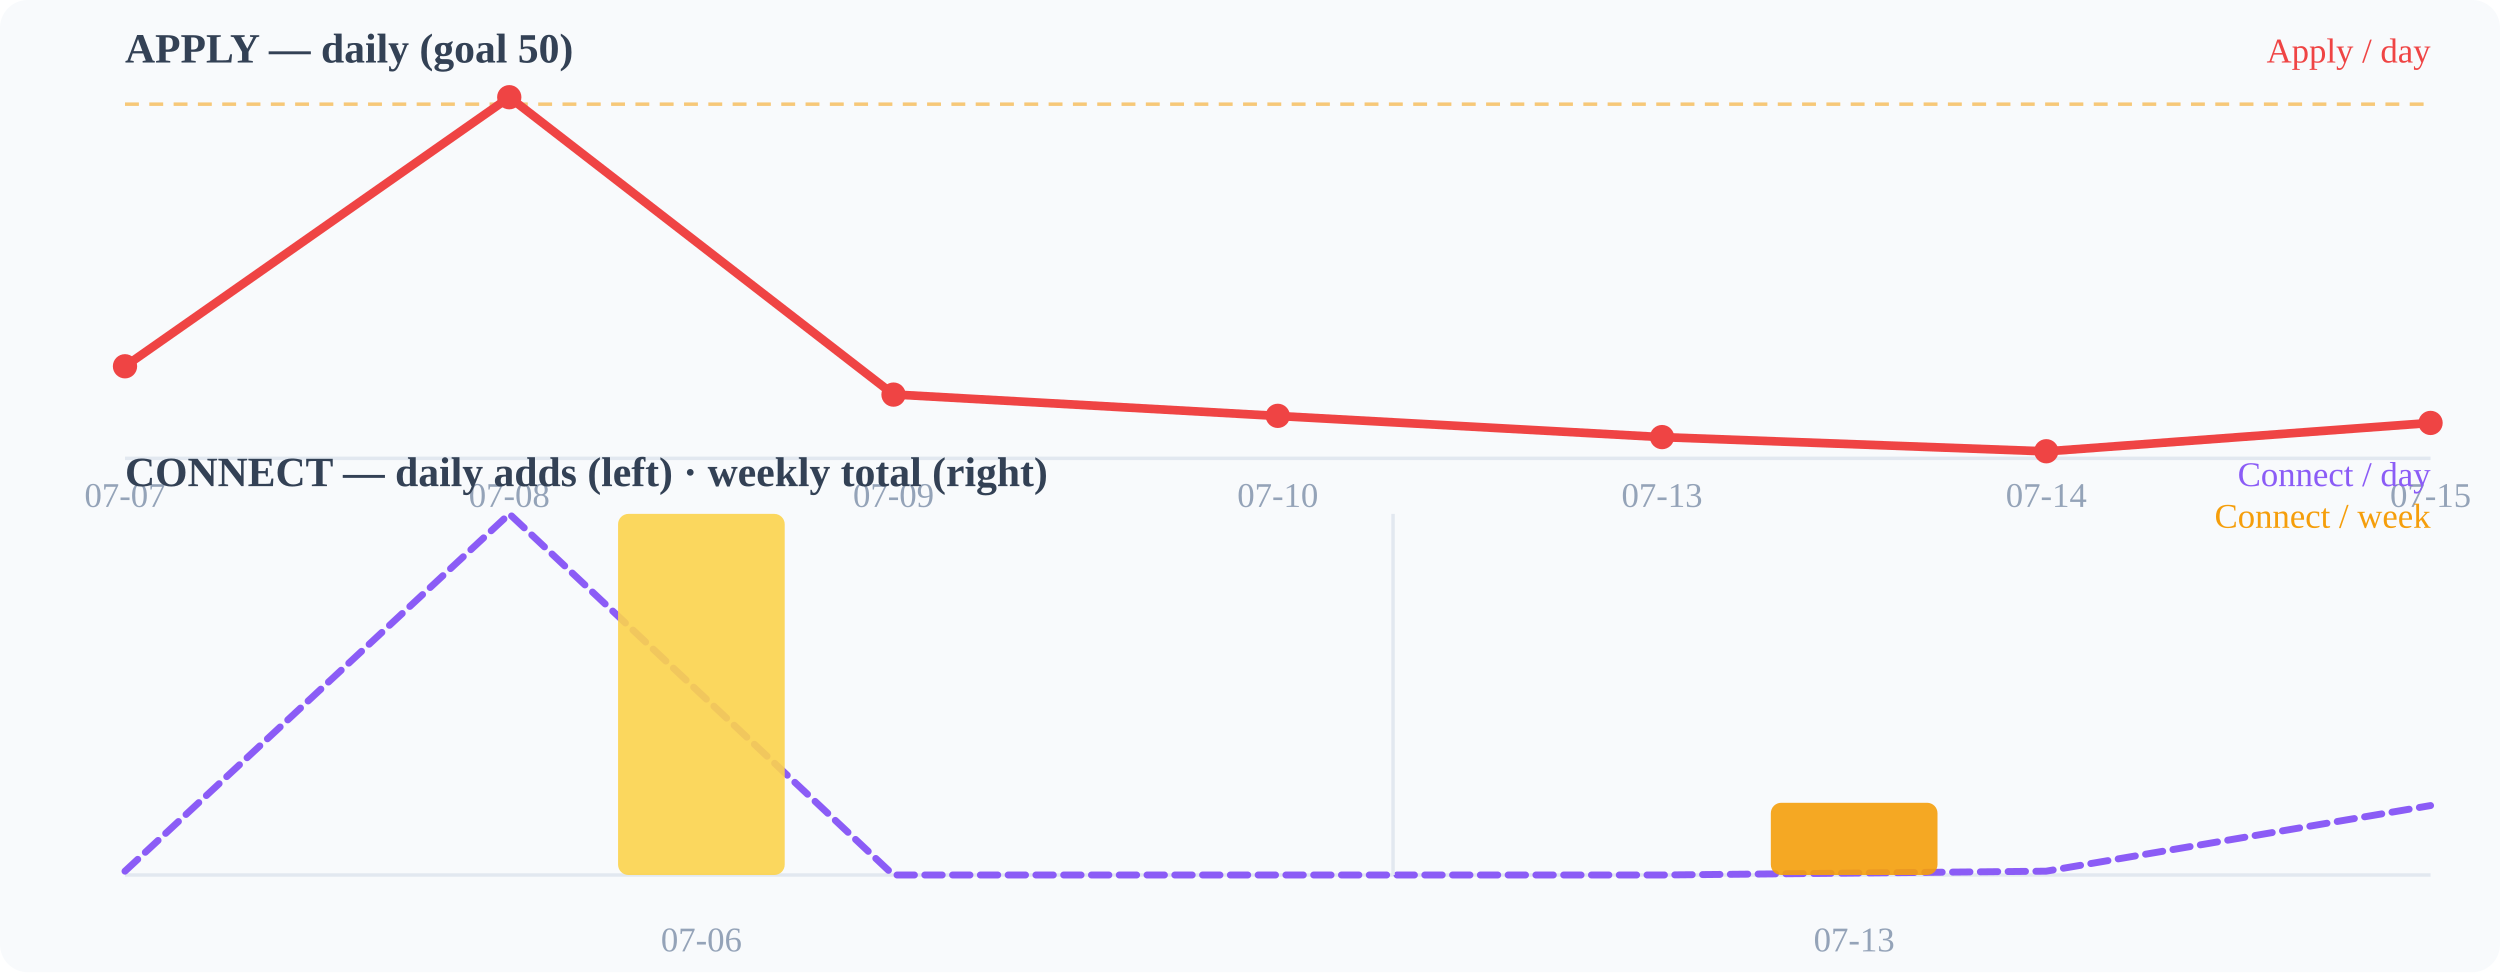
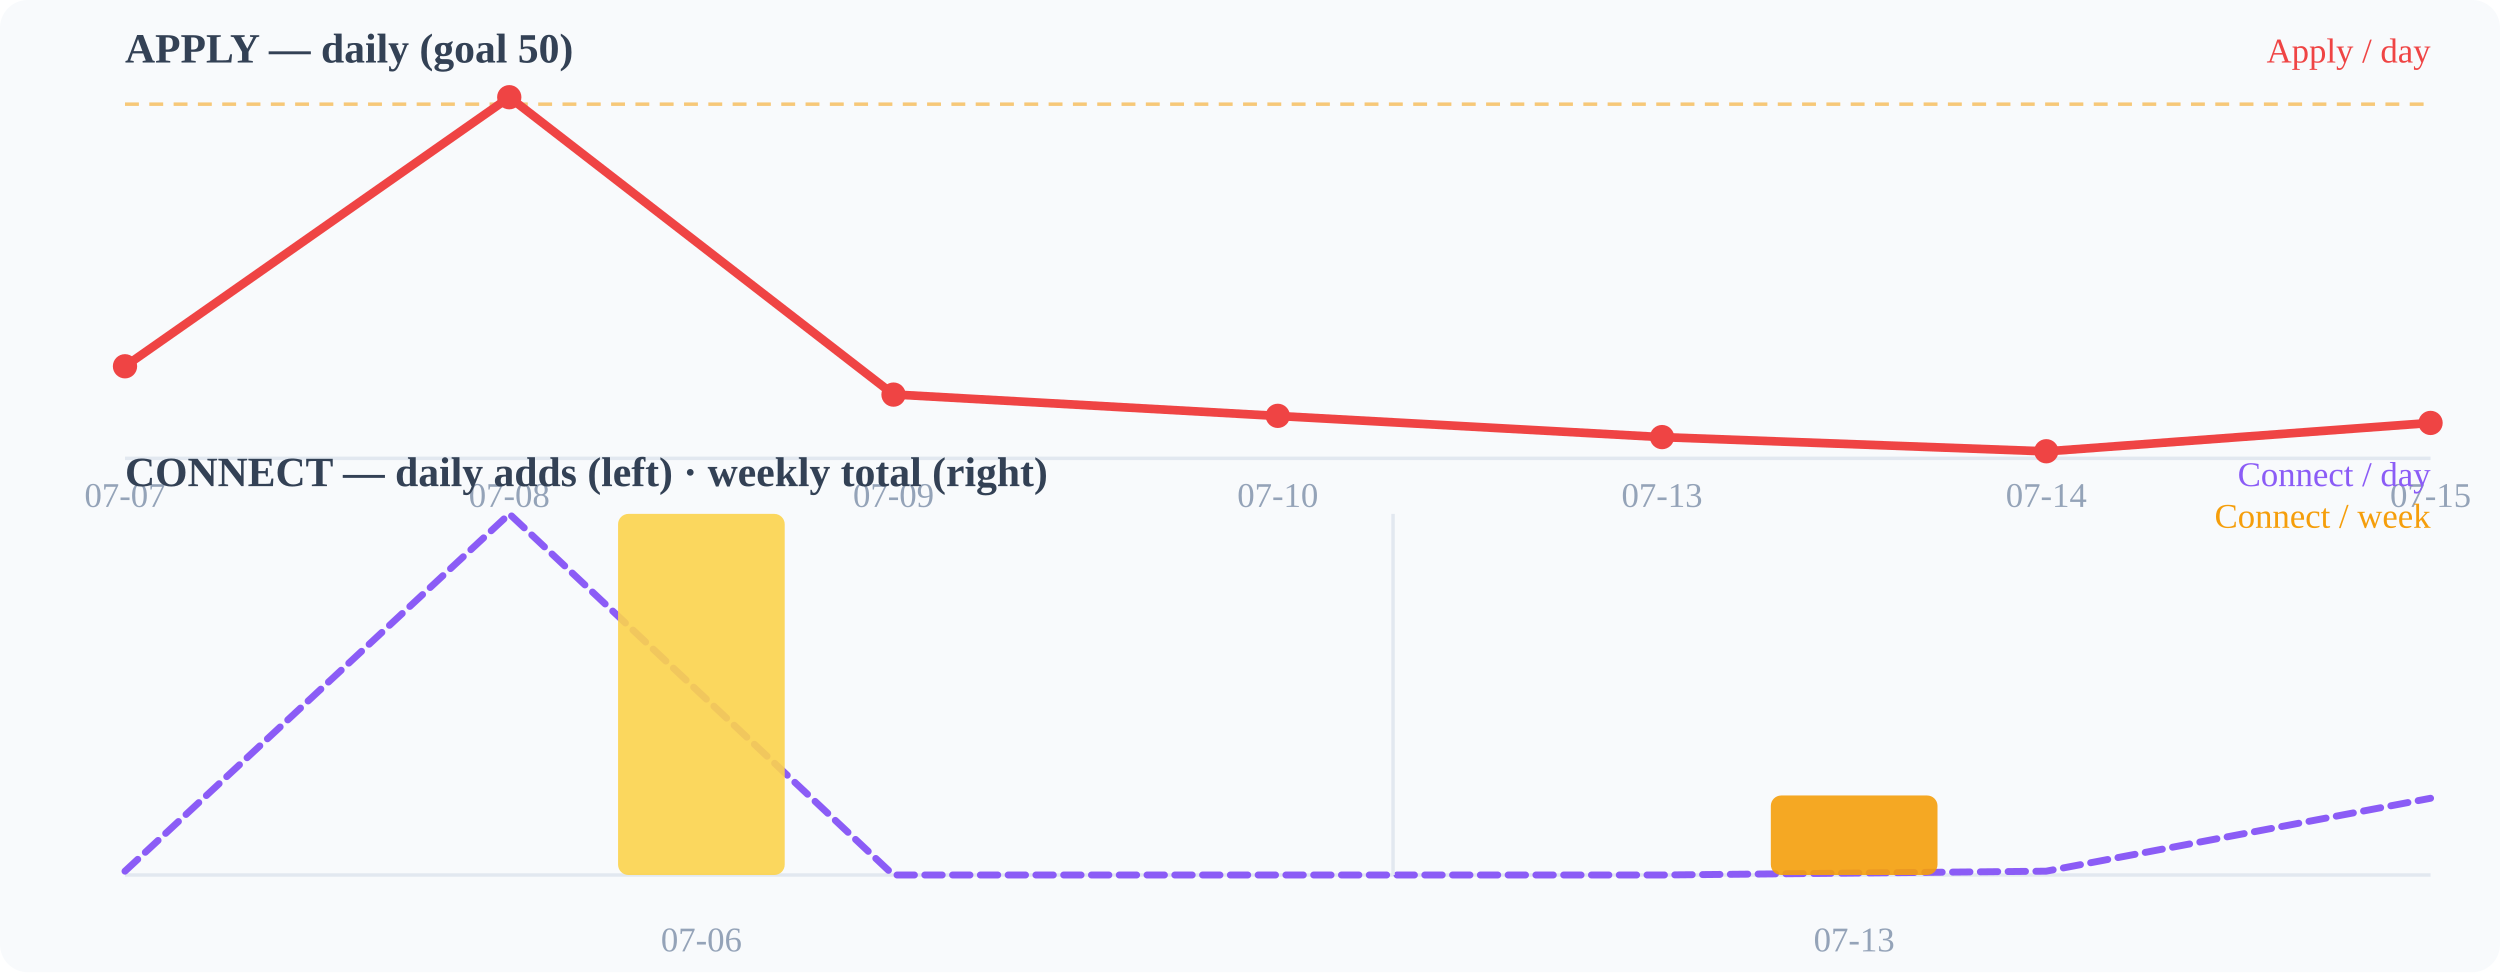
<svg xmlns="http://www.w3.org/2000/svg" width="720" height="280" viewBox="0 0 720 280">
  <rect width="720" height="280" fill="#f8fafc" rx="8" />
  <text x="36" y="18" font-size="12" font-weight="600" fill="#334155">APPLY — daily (goal 50)</text>
  <line x1="36" y1="132" x2="700" y2="132" stroke="#e2e8f0" stroke-width="1" />
  <line x1="36" y1="30.0" x2="700" y2="30.0" stroke="#f59e0b" stroke-width="1" stroke-dasharray="4 3" opacity="0.55" />
  <polyline points="36.0,105.5 146.7,28.0 257.3,113.6 368.0,119.8 478.7,125.9 589.3,130.0 700.0,121.8" fill="none" stroke="#ef4444" stroke-width="2.5" stroke-linecap="round" stroke-linejoin="round" />
  <circle cx="36" cy="105.49" r="3.5" fill="#ef4444" />
  <circle cx="146.667" cy="28" r="3.5" fill="#ef4444" />
  <circle cx="257.333" cy="113.647" r="3.5" fill="#ef4444" />
  <circle cx="368" cy="119.765" r="3.5" fill="#ef4444" />
  <circle cx="478.667" cy="125.882" r="3.5" fill="#ef4444" />
  <circle cx="589.333" cy="129.961" r="3.5" fill="#ef4444" />
  <circle cx="700" cy="121.804" r="3.5" fill="#ef4444" />
  <text x="36" y="146" font-size="10" fill="#94a3b8" text-anchor="middle">07-07</text>
  <text x="146.667" y="146" font-size="10" fill="#94a3b8" text-anchor="middle">07-08</text>
  <text x="257.333" y="146" font-size="10" fill="#94a3b8" text-anchor="middle">07-09</text>
  <text x="368" y="146" font-size="10" fill="#94a3b8" text-anchor="middle">07-10</text>
  <text x="478.667" y="146" font-size="10" fill="#94a3b8" text-anchor="middle">07-13</text>
  <text x="589.333" y="146" font-size="10" fill="#94a3b8" text-anchor="middle">07-14</text>
  <text x="700" y="146" font-size="10" fill="#94a3b8" text-anchor="middle">07-15</text>
  <text x="36" y="140" font-size="12" font-weight="600" fill="#334155">CONNECT — daily adds (left) · weekly total (right)</text>
  <line x1="36" y1="252" x2="700" y2="252" stroke="#e2e8f0" stroke-width="1" />
-   <polyline points="36.0,250.9 146.7,148.0 257.3,252.0 368.0,252.0 478.7,252.0 589.3,250.9 700.0,232.0" fill="none" stroke="#8b5cf6" stroke-width="2" stroke-linecap="round" stroke-linejoin="round" stroke-dasharray="5 3" />
+   <polyline points="36.0,250.9 146.7,148.0 257.3,252.0 368.0,252.0 478.7,252.0 589.3,250.9 700.0,229.9" fill="none" stroke="#8b5cf6" stroke-width="2" stroke-linecap="round" stroke-linejoin="round" stroke-dasharray="5 3" />
  <rect x="178.0" y="148.0" width="48" height="104.0" rx="3" fill="#fcd34d" opacity="0.9" />
-   <rect x="510.0" y="231.2" width="48" height="20.8" rx="3" fill="#f59e0b" opacity="0.9" />
+   <rect x="510.0" y="229.1" width="48" height="22.9" rx="3" fill="#f59e0b" opacity="0.9" />
  <line x1="401.2" y1="148" x2="401.2" y2="252" stroke="#e2e8f0" stroke-width="1" />
  <text x="202" y="274" font-size="10" fill="#94a3b8" text-anchor="middle">07-06</text>
  <text x="534" y="274" font-size="10" fill="#94a3b8" text-anchor="middle">07-13</text>
  <text x="700" y="18" font-size="10" fill="#ef4444" text-anchor="end">Apply / day</text>
  <text x="700" y="140" font-size="10" fill="#8b5cf6" text-anchor="end">Connect / day</text>
  <text x="700" y="152" font-size="10" fill="#f59e0b" text-anchor="end">Connect / week</text>
</svg>
